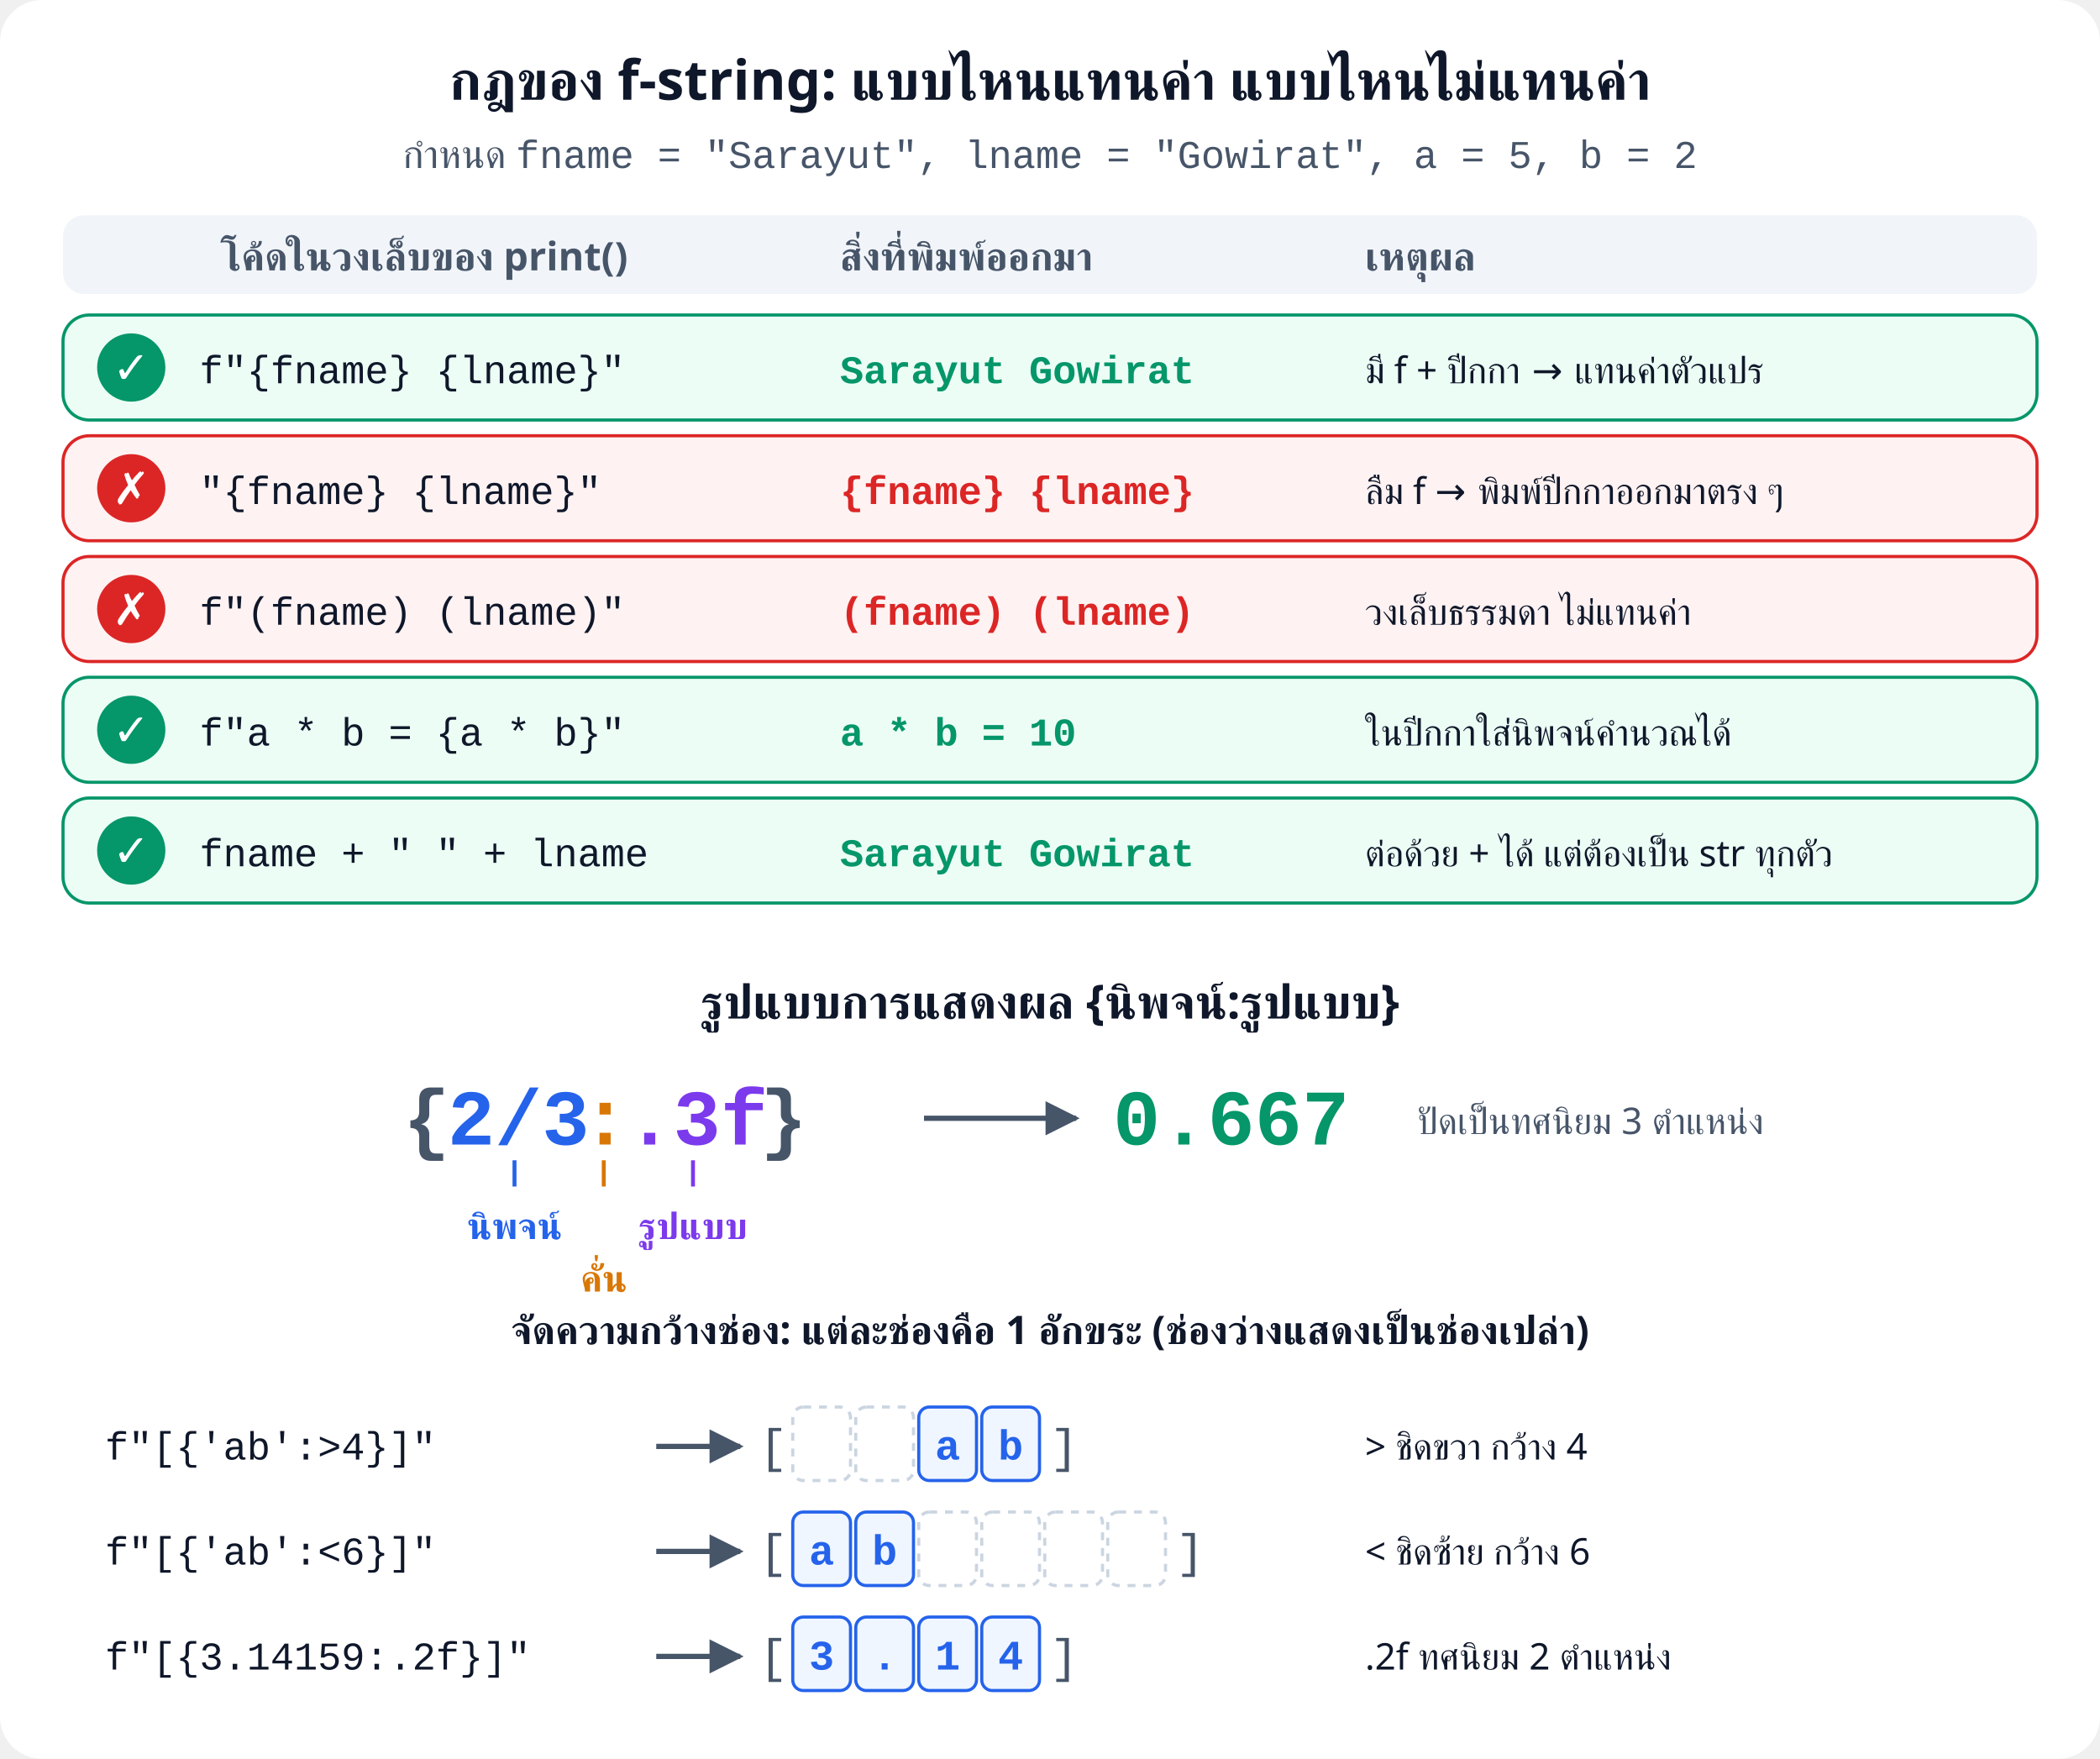
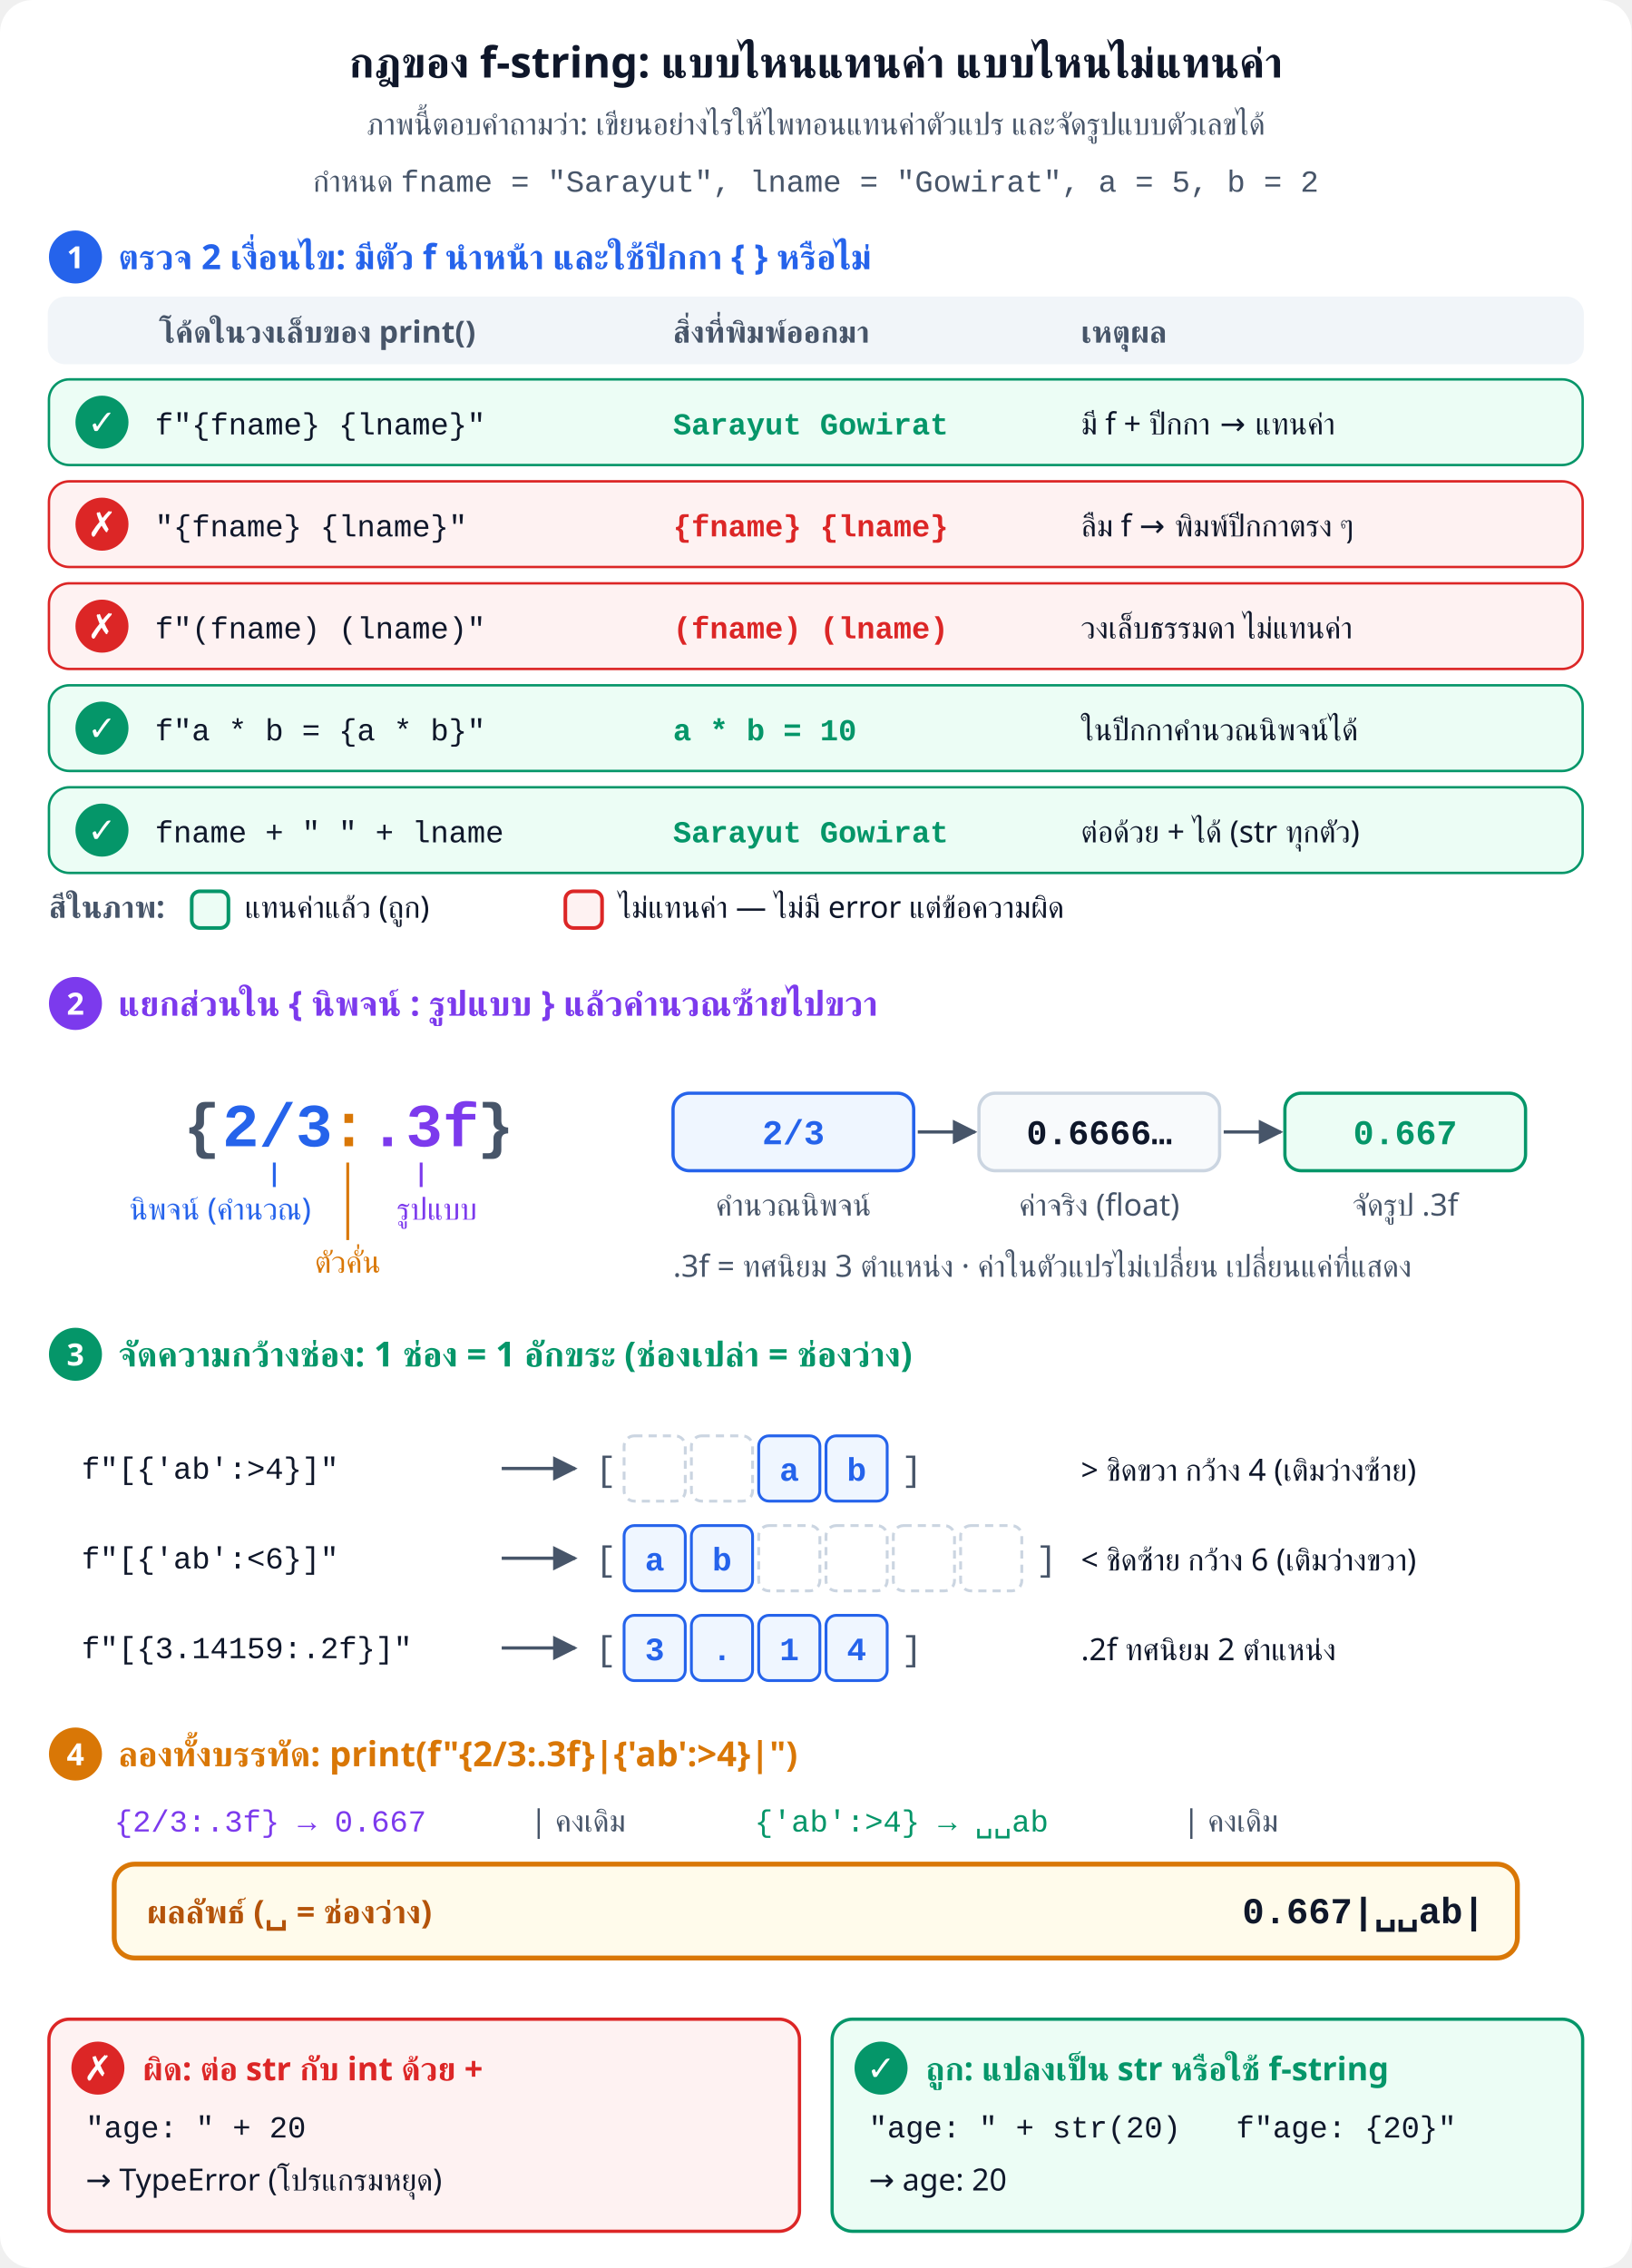
- <svg xmlns="http://www.w3.org/2000/svg" viewBox="0 0 800 670" width="800" height="670" font-family="Sarabun, Tahoma, 'Segoe UI', sans-serif" role="img" aria-label="กฎของ f-string แบบถูกและแบบผิด และการจัดรูปแบบ">
+ <svg xmlns="http://www.w3.org/2000/svg" viewBox="0 0 800 1112" width="800" height="1112" font-family="Sarabun, Tahoma, 'Segoe UI', sans-serif" role="img" aria-label="กฎของ f-string แบบถูกและแบบผิด โครงสร้างนิพจน์กับรูปแบบ และการจัดความกว้างช่อง">
  <rect width="100%" height="100%" rx="16" fill="#ffffff" />
  <defs>
-     <marker id="arr" viewBox="0 0 10 10" refX="9" refY="5" markerUnits="userSpaceOnUse" markerWidth="13" markerHeight="13" orient="auto-start-reverse">
+     <marker id="arrB" viewBox="0 0 10 10" refX="9" refY="5" markerUnits="userSpaceOnUse" markerWidth="12" markerHeight="12" orient="auto-start-reverse">
+       <path d="M0,0 L10,5 L0,10 z" fill="#2563eb" />
+     </marker>
+     <marker id="arrG" viewBox="0 0 10 10" refX="9" refY="5" markerUnits="userSpaceOnUse" markerWidth="12" markerHeight="12" orient="auto-start-reverse">
+       <path d="M0,0 L10,5 L0,10 z" fill="#059669" />
+     </marker>
+     <marker id="arrO" viewBox="0 0 10 10" refX="9" refY="5" markerUnits="userSpaceOnUse" markerWidth="12" markerHeight="12" orient="auto-start-reverse">
+       <path d="M0,0 L10,5 L0,10 z" fill="#d97706" />
+     </marker>
+     <marker id="arrR" viewBox="0 0 10 10" refX="9" refY="5" markerUnits="userSpaceOnUse" markerWidth="12" markerHeight="12" orient="auto-start-reverse">
+       <path d="M0,0 L10,5 L0,10 z" fill="#dc2626" />
+     </marker>
+     <marker id="arrP" viewBox="0 0 10 10" refX="9" refY="5" markerUnits="userSpaceOnUse" markerWidth="12" markerHeight="12" orient="auto-start-reverse">
+       <path d="M0,0 L10,5 L0,10 z" fill="#7c3aed" />
+     </marker>
+     <marker id="arrS" viewBox="0 0 10 10" refX="9" refY="5" markerUnits="userSpaceOnUse" markerWidth="12" markerHeight="12" orient="auto-start-reverse">
      <path d="M0,0 L10,5 L0,10 z" fill="#475569" />
    </marker>
-     <marker id="arrB" viewBox="0 0 10 10" refX="9" refY="5" markerUnits="userSpaceOnUse" markerWidth="13" markerHeight="13" orient="auto-start-reverse">
-       <path d="M0,0 L10,5 L0,10 z" fill="#2563eb" />
-     </marker>
-     <marker id="arrG" viewBox="0 0 10 10" refX="9" refY="5" markerUnits="userSpaceOnUse" markerWidth="13" markerHeight="13" orient="auto-start-reverse">
-       <path d="M0,0 L10,5 L0,10 z" fill="#059669" />
-     </marker>
-     <marker id="arrO" viewBox="0 0 10 10" refX="9" refY="5" markerUnits="userSpaceOnUse" markerWidth="13" markerHeight="13" orient="auto-start-reverse">
-       <path d="M0,0 L10,5 L0,10 z" fill="#d97706" />
-     </marker>
-     <marker id="arrR" viewBox="0 0 10 10" refX="9" refY="5" markerUnits="userSpaceOnUse" markerWidth="13" markerHeight="13" orient="auto-start-reverse">
-       <path d="M0,0 L10,5 L0,10 z" fill="#dc2626" />
-     </marker>
-     <marker id="arrP" viewBox="0 0 10 10" refX="9" refY="5" markerUnits="userSpaceOnUse" markerWidth="13" markerHeight="13" orient="auto-start-reverse">
-       <path d="M0,0 L10,5 L0,10 z" fill="#7c3aed" />
-     </marker>
  </defs>
-   <text x="400" y="38" font-size="21" fill="#0f172a" font-weight="bold" text-anchor="middle">กฎของ f-string: แบบไหนแทนค่า แบบไหนไม่แทนค่า</text>
-   <text x="400" y="64" font-size="15" fill="#475569" font-family="Consolas, 'Courier New', monospace" text-anchor="middle" xml:space="preserve">กำหนด fname = "Sarayut", lname = "Gowirat", a = 5, b = 2</text>
-   <rect x="24" y="82" width="752" height="30" rx="8" fill="#f1f5f9" />
-   <text x="84" y="103" font-size="15" fill="#475569" font-weight="bold">โค้ดในวงเล็บของ print()</text>
-   <text x="320" y="103" font-size="15" fill="#475569" font-weight="bold">สิ่งที่พิมพ์ออกมา</text>
-   <text x="520" y="103" font-size="15" fill="#475569" font-weight="bold">เหตุผล</text>
-   <rect x="24" y="120" width="752" height="40" rx="10" fill="#ecfdf5" stroke="#059669" stroke-width="1.2" />
-   <circle cx="50" cy="140" r="13" fill="#059669" />
-   <text x="50" y="146" font-size="17" fill="#ffffff" font-weight="bold" text-anchor="middle">✓</text>
-   <text x="76" y="146" font-size="15" fill="#0f172a" font-family="Consolas, 'Courier New', monospace" xml:space="preserve">f"{fname} {lname}"</text>
-   <text x="320" y="146" font-size="15" fill="#059669" font-weight="bold" font-family="Consolas, 'Courier New', monospace" xml:space="preserve">Sarayut Gowirat</text>
-   <text x="520" y="146" font-size="14" fill="#0f172a">มี f + ปีกกา → แทนค่าตัวแปร</text>
-   <rect x="24" y="166" width="752" height="40" rx="10" fill="#fef2f2" stroke="#dc2626" stroke-width="1.2" />
-   <circle cx="50" cy="186" r="13" fill="#dc2626" />
-   <text x="50" y="192" font-size="17" fill="#ffffff" font-weight="bold" text-anchor="middle">✗</text>
-   <text x="76" y="192" font-size="15" fill="#0f172a" font-family="Consolas, 'Courier New', monospace" xml:space="preserve">"{fname} {lname}"</text>
-   <text x="320" y="192" font-size="15" fill="#dc2626" font-weight="bold" font-family="Consolas, 'Courier New', monospace" xml:space="preserve">{fname} {lname}</text>
-   <text x="520" y="192" font-size="14" fill="#0f172a">ลืม f → พิมพ์ปีกกาออกมาตรง ๆ</text>
-   <rect x="24" y="212" width="752" height="40" rx="10" fill="#fef2f2" stroke="#dc2626" stroke-width="1.2" />
-   <circle cx="50" cy="232" r="13" fill="#dc2626" />
-   <text x="50" y="238" font-size="17" fill="#ffffff" font-weight="bold" text-anchor="middle">✗</text>
-   <text x="76" y="238" font-size="15" fill="#0f172a" font-family="Consolas, 'Courier New', monospace" xml:space="preserve">f"(fname) (lname)"</text>
-   <text x="320" y="238" font-size="15" fill="#dc2626" font-weight="bold" font-family="Consolas, 'Courier New', monospace" xml:space="preserve">(fname) (lname)</text>
-   <text x="520" y="238" font-size="14" fill="#0f172a">วงเล็บธรรมดา ไม่แทนค่า</text>
-   <rect x="24" y="258" width="752" height="40" rx="10" fill="#ecfdf5" stroke="#059669" stroke-width="1.2" />
-   <circle cx="50" cy="278" r="13" fill="#059669" />
-   <text x="50" y="284" font-size="17" fill="#ffffff" font-weight="bold" text-anchor="middle">✓</text>
-   <text x="76" y="284" font-size="15" fill="#0f172a" font-family="Consolas, 'Courier New', monospace" xml:space="preserve">f"a * b = {a * b}"</text>
-   <text x="320" y="284" font-size="15" fill="#059669" font-weight="bold" font-family="Consolas, 'Courier New', monospace" xml:space="preserve">a * b = 10</text>
-   <text x="520" y="284" font-size="14" fill="#0f172a">ในปีกกาใส่นิพจน์คำนวณได้</text>
-   <rect x="24" y="304" width="752" height="40" rx="10" fill="#ecfdf5" stroke="#059669" stroke-width="1.2" />
-   <circle cx="50" cy="324" r="13" fill="#059669" />
-   <text x="50" y="330" font-size="17" fill="#ffffff" font-weight="bold" text-anchor="middle">✓</text>
-   <text x="76" y="330" font-size="15" fill="#0f172a" font-family="Consolas, 'Courier New', monospace" xml:space="preserve">fname + " " + lname</text>
-   <text x="320" y="330" font-size="15" fill="#059669" font-weight="bold" font-family="Consolas, 'Courier New', monospace" xml:space="preserve">Sarayut Gowirat</text>
-   <text x="520" y="330" font-size="14" fill="#0f172a">ต่อด้วย + ได้ แต่ต้องเป็น str ทุกตัว</text>
-   <text x="400" y="388" font-size="18" fill="#0f172a" font-weight="bold" text-anchor="middle">รูปแบบการแสดงผล {นิพจน์:รูปแบบ}</text>
-   <text x="153.5" y="436" font-size="30" fill="#475569" font-weight="bold" font-family="Consolas, 'Courier New', monospace" xml:space="preserve">{</text>
-   <text x="170.5" y="436" font-size="30" fill="#2563eb" font-weight="bold" font-family="Consolas, 'Courier New', monospace" xml:space="preserve">2/3</text>
-   <line x1="196" y1="442" x2="196" y2="452" stroke="#2563eb" stroke-width="1.5" />
-   <text x="221.5" y="436" font-size="30" fill="#d97706" font-weight="bold" font-family="Consolas, 'Courier New', monospace" xml:space="preserve">:</text>
-   <line x1="230" y1="442" x2="230" y2="452" stroke="#d97706" stroke-width="1.5" />
-   <text x="238.5" y="436" font-size="30" fill="#7c3aed" font-weight="bold" font-family="Consolas, 'Courier New', monospace" xml:space="preserve">.3f</text>
-   <line x1="264" y1="442" x2="264" y2="452" stroke="#7c3aed" stroke-width="1.5" />
-   <text x="289.5" y="436" font-size="30" fill="#475569" font-weight="bold" font-family="Consolas, 'Courier New', monospace" xml:space="preserve">}</text>
-   <text x="196" y="472" font-size="14" fill="#2563eb" font-weight="bold" text-anchor="middle">นิพจน์</text>
-   <text x="230" y="492" font-size="14" fill="#d97706" font-weight="bold" text-anchor="middle">คั่น</text>
-   <text x="264" y="472" font-size="14" fill="#7c3aed" font-weight="bold" text-anchor="middle">รูปแบบ</text>
-   <line x1="352" y1="426" x2="410" y2="426" stroke="#475569" stroke-width="2" marker-end="url(#arr)" />
-   <text x="424" y="436" font-size="30" fill="#059669" font-weight="bold" font-family="Consolas, 'Courier New', monospace" xml:space="preserve">0.667</text>
-   <text x="540" y="432" font-size="14" fill="#475569">ปัดเป็นทศนิยม 3 ตำแหน่ง</text>
-   <text x="400" y="512" font-size="15" fill="#0f172a" font-weight="bold" text-anchor="middle">จัดความกว้างช่อง: แต่ละช่องคือ 1 อักขระ (ช่องว่างแสดงเป็นช่องเปล่า)</text>
-   <text x="40" y="556" font-size="15" fill="#0f172a" font-family="Consolas, 'Courier New', monospace" xml:space="preserve">f"[{'ab':&gt;4}]"</text>
-   <line x1="250" y1="551" x2="282" y2="551" stroke="#475569" stroke-width="2" marker-end="url(#arr)" />
-   <text x="300" y="557" font-size="18" fill="#475569" font-family="Consolas, 'Courier New', monospace" text-anchor="end" xml:space="preserve">[</text>
-   <rect x="302" y="536" width="22" height="28" rx="4" fill="#ffffff" stroke="#cbd5e1" stroke-width="1.2" stroke-dasharray="3 3" />
-   <rect x="326" y="536" width="22" height="28" rx="4" fill="#ffffff" stroke="#cbd5e1" stroke-width="1.2" stroke-dasharray="3 3" />
-   <rect x="350" y="536" width="22" height="28" rx="4" fill="#eff6ff" stroke="#2563eb" stroke-width="1.2" />
-   <text x="361" y="556" font-size="16" fill="#2563eb" font-weight="bold" font-family="Consolas, 'Courier New', monospace" text-anchor="middle" xml:space="preserve">a</text>
-   <rect x="374" y="536" width="22" height="28" rx="4" fill="#eff6ff" stroke="#2563eb" stroke-width="1.2" />
-   <text x="385" y="556" font-size="16" fill="#2563eb" font-weight="bold" font-family="Consolas, 'Courier New', monospace" text-anchor="middle" xml:space="preserve">b</text>
-   <text x="400" y="557" font-size="18" fill="#475569" font-family="Consolas, 'Courier New', monospace" xml:space="preserve">]</text>
-   <text x="520" y="556" font-size="14" fill="#0f172a">&gt; ชิดขวา กว้าง 4</text>
-   <text x="40" y="596" font-size="15" fill="#0f172a" font-family="Consolas, 'Courier New', monospace" xml:space="preserve">f"[{'ab':&lt;6}]"</text>
-   <line x1="250" y1="591" x2="282" y2="591" stroke="#475569" stroke-width="2" marker-end="url(#arr)" />
-   <text x="300" y="597" font-size="18" fill="#475569" font-family="Consolas, 'Courier New', monospace" text-anchor="end" xml:space="preserve">[</text>
-   <rect x="302" y="576" width="22" height="28" rx="4" fill="#eff6ff" stroke="#2563eb" stroke-width="1.2" />
-   <text x="313" y="596" font-size="16" fill="#2563eb" font-weight="bold" font-family="Consolas, 'Courier New', monospace" text-anchor="middle" xml:space="preserve">a</text>
-   <rect x="326" y="576" width="22" height="28" rx="4" fill="#eff6ff" stroke="#2563eb" stroke-width="1.2" />
-   <text x="337" y="596" font-size="16" fill="#2563eb" font-weight="bold" font-family="Consolas, 'Courier New', monospace" text-anchor="middle" xml:space="preserve">b</text>
-   <rect x="350" y="576" width="22" height="28" rx="4" fill="#ffffff" stroke="#cbd5e1" stroke-width="1.2" stroke-dasharray="3 3" />
-   <rect x="374" y="576" width="22" height="28" rx="4" fill="#ffffff" stroke="#cbd5e1" stroke-width="1.2" stroke-dasharray="3 3" />
-   <rect x="398" y="576" width="22" height="28" rx="4" fill="#ffffff" stroke="#cbd5e1" stroke-width="1.2" stroke-dasharray="3 3" />
-   <rect x="422" y="576" width="22" height="28" rx="4" fill="#ffffff" stroke="#cbd5e1" stroke-width="1.2" stroke-dasharray="3 3" />
-   <text x="448" y="597" font-size="18" fill="#475569" font-family="Consolas, 'Courier New', monospace" xml:space="preserve">]</text>
-   <text x="520" y="596" font-size="14" fill="#0f172a">&lt; ชิดซ้าย กว้าง 6</text>
-   <text x="40" y="636" font-size="15" fill="#0f172a" font-family="Consolas, 'Courier New', monospace" xml:space="preserve">f"[{3.14159:.2f}]"</text>
-   <line x1="250" y1="631" x2="282" y2="631" stroke="#475569" stroke-width="2" marker-end="url(#arr)" />
-   <text x="300" y="637" font-size="18" fill="#475569" font-family="Consolas, 'Courier New', monospace" text-anchor="end" xml:space="preserve">[</text>
-   <rect x="302" y="616" width="22" height="28" rx="4" fill="#eff6ff" stroke="#2563eb" stroke-width="1.2" />
-   <text x="313" y="636" font-size="16" fill="#2563eb" font-weight="bold" font-family="Consolas, 'Courier New', monospace" text-anchor="middle" xml:space="preserve">3</text>
-   <rect x="326" y="616" width="22" height="28" rx="4" fill="#eff6ff" stroke="#2563eb" stroke-width="1.2" />
-   <text x="337" y="636" font-size="16" fill="#2563eb" font-weight="bold" font-family="Consolas, 'Courier New', monospace" text-anchor="middle" xml:space="preserve">.</text>
-   <rect x="350" y="616" width="22" height="28" rx="4" fill="#eff6ff" stroke="#2563eb" stroke-width="1.2" />
-   <text x="361" y="636" font-size="16" fill="#2563eb" font-weight="bold" font-family="Consolas, 'Courier New', monospace" text-anchor="middle" xml:space="preserve">1</text>
-   <rect x="374" y="616" width="22" height="28" rx="4" fill="#eff6ff" stroke="#2563eb" stroke-width="1.2" />
-   <text x="385" y="636" font-size="16" fill="#2563eb" font-weight="bold" font-family="Consolas, 'Courier New', monospace" text-anchor="middle" xml:space="preserve">4</text>
-   <text x="400" y="637" font-size="18" fill="#475569" font-family="Consolas, 'Courier New', monospace" xml:space="preserve">]</text>
-   <text x="520" y="636" font-size="14" fill="#0f172a">.2f ทศนิยม 2 ตำแหน่ง</text>
+   <text x="400" y="38" font-size="21" fill="#0f172a" text-anchor="middle" font-weight="bold">กฎของ f-string: แบบไหนแทนค่า แบบไหนไม่แทนค่า</text>
+   <text x="400" y="66" font-size="15" fill="#475569" text-anchor="middle">ภาพนี้ตอบคำถามว่า: เขียนอย่างไรให้ไพทอนแทนค่าตัวแปร และจัดรูปแบบตัวเลขได้</text>
+   <text x="400" y="94" font-size="15" fill="#475569" text-anchor="middle" font-family="Consolas, 'Courier New', monospace" xml:space="preserve">กำหนด fname = "Sarayut", lname = "Gowirat", a = 5, b = 2</text>
+   <circle cx="37" cy="126" r="13" fill="#2563eb" />
+   <text x="37" y="131.5" font-size="15" fill="#ffffff" text-anchor="middle" font-weight="bold">1</text>
+   <text x="58" y="132" font-size="17" fill="#2563eb" text-anchor="start" font-weight="bold">ตรวจ 2 เงื่อนไข: มีตัว f นำหน้า และใช้ปีกกา { } หรือไม่</text>
+   <rect x="24" y="146" width="752" height="32" rx="8" fill="#f1f5f9" stroke="#f1f5f9" stroke-width="1.2" />
+   <text x="78" y="168" font-size="15" fill="#475569" text-anchor="start" font-weight="bold">โค้ดในวงเล็บของ print()</text>
+   <text x="330" y="168" font-size="15" fill="#475569" text-anchor="start" font-weight="bold">สิ่งที่พิมพ์ออกมา</text>
+   <text x="530" y="168" font-size="15" fill="#475569" text-anchor="start" font-weight="bold">เหตุผล</text>
+   <rect x="24" y="186" width="752" height="42" rx="10" fill="#ecfdf5" stroke="#059669" stroke-width="1.2" />
+   <circle cx="50" cy="207" r="13" fill="#059669" />
+   <text x="50" y="213" font-size="17" fill="#ffffff" text-anchor="middle" font-weight="bold">✓</text>
+   <text x="76" y="213" font-size="15" fill="#0f172a" text-anchor="start" font-family="Consolas, 'Courier New', monospace" xml:space="preserve">f"{fname} {lname}"</text>
+   <text x="330" y="213" font-size="15" fill="#059669" text-anchor="start" font-weight="bold" font-family="Consolas, 'Courier New', monospace" xml:space="preserve">Sarayut Gowirat</text>
+   <text x="530" y="213" font-size="15" fill="#0f172a" text-anchor="start">มี f + ปีกกา → แทนค่า</text>
+   <rect x="24" y="236" width="752" height="42" rx="10" fill="#fef2f2" stroke="#dc2626" stroke-width="1.2" />
+   <circle cx="50" cy="257" r="13" fill="#dc2626" />
+   <text x="50" y="263" font-size="17" fill="#ffffff" text-anchor="middle" font-weight="bold">✗</text>
+   <text x="76" y="263" font-size="15" fill="#0f172a" text-anchor="start" font-family="Consolas, 'Courier New', monospace" xml:space="preserve">"{fname} {lname}"</text>
+   <text x="330" y="263" font-size="15" fill="#dc2626" text-anchor="start" font-weight="bold" font-family="Consolas, 'Courier New', monospace" xml:space="preserve">{fname} {lname}</text>
+   <text x="530" y="263" font-size="15" fill="#0f172a" text-anchor="start">ลืม f → พิมพ์ปีกกาตรง ๆ</text>
+   <rect x="24" y="286" width="752" height="42" rx="10" fill="#fef2f2" stroke="#dc2626" stroke-width="1.2" />
+   <circle cx="50" cy="307" r="13" fill="#dc2626" />
+   <text x="50" y="313" font-size="17" fill="#ffffff" text-anchor="middle" font-weight="bold">✗</text>
+   <text x="76" y="313" font-size="15" fill="#0f172a" text-anchor="start" font-family="Consolas, 'Courier New', monospace" xml:space="preserve">f"(fname) (lname)"</text>
+   <text x="330" y="313" font-size="15" fill="#dc2626" text-anchor="start" font-weight="bold" font-family="Consolas, 'Courier New', monospace" xml:space="preserve">(fname) (lname)</text>
+   <text x="530" y="313" font-size="15" fill="#0f172a" text-anchor="start">วงเล็บธรรมดา ไม่แทนค่า</text>
+   <rect x="24" y="336" width="752" height="42" rx="10" fill="#ecfdf5" stroke="#059669" stroke-width="1.2" />
+   <circle cx="50" cy="357" r="13" fill="#059669" />
+   <text x="50" y="363" font-size="17" fill="#ffffff" text-anchor="middle" font-weight="bold">✓</text>
+   <text x="76" y="363" font-size="15" fill="#0f172a" text-anchor="start" font-family="Consolas, 'Courier New', monospace" xml:space="preserve">f"a * b = {a * b}"</text>
+   <text x="330" y="363" font-size="15" fill="#059669" text-anchor="start" font-weight="bold" font-family="Consolas, 'Courier New', monospace" xml:space="preserve">a * b = 10</text>
+   <text x="530" y="363" font-size="15" fill="#0f172a" text-anchor="start">ในปีกกาคำนวณนิพจน์ได้</text>
+   <rect x="24" y="386" width="752" height="42" rx="10" fill="#ecfdf5" stroke="#059669" stroke-width="1.2" />
+   <circle cx="50" cy="407" r="13" fill="#059669" />
+   <text x="50" y="413" font-size="17" fill="#ffffff" text-anchor="middle" font-weight="bold">✓</text>
+   <text x="76" y="413" font-size="15" fill="#0f172a" text-anchor="start" font-family="Consolas, 'Courier New', monospace" xml:space="preserve">fname + " " + lname</text>
+   <text x="330" y="413" font-size="15" fill="#059669" text-anchor="start" font-weight="bold" font-family="Consolas, 'Courier New', monospace" xml:space="preserve">Sarayut Gowirat</text>
+   <text x="530" y="413" font-size="15" fill="#0f172a" text-anchor="start">ต่อด้วย + ได้ (str ทุกตัว)</text>
+   <text x="24" y="450" font-size="15" fill="#475569" text-anchor="start" font-weight="bold">สีในภาพ:</text>
+   <rect x="94" y="437" width="18" height="18" rx="4" fill="#ecfdf5" stroke="#059669" stroke-width="1.8" />
+   <text x="120" y="450" font-size="15" fill="#0f172a" text-anchor="start">แทนค่าแล้ว (ถูก)</text>
+   <rect x="277.2" y="437" width="18" height="18" rx="4" fill="#fef2f2" stroke="#dc2626" stroke-width="1.8" />
+   <text x="303.2" y="450" font-size="15" fill="#0f172a" text-anchor="start">ไม่แทนค่า — ไม่มี error แต่ข้อความผิด</text>
+   <circle cx="37" cy="492" r="13" fill="#7c3aed" />
+   <text x="37" y="497.5" font-size="15" fill="#ffffff" text-anchor="middle" font-weight="bold">2</text>
+   <text x="58" y="498" font-size="17" fill="#7c3aed" text-anchor="start" font-weight="bold">แยกส่วนใน { นิพจน์ : รูปแบบ } แล้วคำนวณซ้ายไปขวา</text>
+   <text x="90" y="562" font-size="30" fill="#475569" text-anchor="start" font-weight="bold" font-family="Consolas, 'Courier New', monospace" xml:space="preserve">{</text>
+   <text x="109" y="562" font-size="30" fill="#2563eb" text-anchor="start" font-weight="bold" font-family="Consolas, 'Courier New', monospace" xml:space="preserve">2/3</text>
+   <text x="162" y="562" font-size="30" fill="#d97706" text-anchor="start" font-weight="bold" font-family="Consolas, 'Courier New', monospace" xml:space="preserve">:</text>
+   <text x="181" y="562" font-size="30" fill="#7c3aed" text-anchor="start" font-weight="bold" font-family="Consolas, 'Courier New', monospace" xml:space="preserve">.3f</text>
+   <text x="234" y="562" font-size="30" fill="#475569" text-anchor="start" font-weight="bold" font-family="Consolas, 'Courier New', monospace" xml:space="preserve">}</text>
+   <line x1="134.5" y1="570" x2="134.5" y2="582" stroke="#2563eb" stroke-width="1.4" />
+   <text x="152.5" y="598" font-size="15" fill="#2563eb" text-anchor="end">นิพจน์ (คำนวณ)</text>
+   <line x1="170.5" y1="570" x2="170.5" y2="608" stroke="#d97706" stroke-width="1.4" />
+   <text x="170.5" y="624" font-size="15" fill="#d97706" text-anchor="middle">ตัวคั่น</text>
+   <line x1="206.5" y1="570" x2="206.5" y2="582" stroke="#7c3aed" stroke-width="1.4" />
+   <text x="194.5" y="598" font-size="15" fill="#7c3aed" text-anchor="start">รูปแบบ</text>
+   <rect x="330" y="536" width="118" height="38" rx="8" fill="#eff6ff" stroke="#2563eb" stroke-width="1.6" />
+   <text x="389" y="561" font-size="17" fill="#2563eb" text-anchor="middle" font-weight="bold" font-family="Consolas, 'Courier New', monospace" xml:space="preserve">2/3</text>
+   <text x="389" y="596" font-size="15" fill="#475569" text-anchor="middle">คำนวณนิพจน์</text>
+   <line x1="450" y1="555" x2="478" y2="555" stroke="#475569" stroke-width="1.6" marker-end="url(#arrS)" />
+   <rect x="480" y="536" width="118" height="38" rx="8" fill="#f8fafc" stroke="#cbd5e1" stroke-width="1.6" />
+   <text x="539" y="561" font-size="17" fill="#0f172a" text-anchor="middle" font-weight="bold" font-family="Consolas, 'Courier New', monospace" xml:space="preserve">0.6666…</text>
+   <text x="539" y="596" font-size="15" fill="#475569" text-anchor="middle">ค่าจริง (float)</text>
+   <line x1="600" y1="555" x2="628" y2="555" stroke="#475569" stroke-width="1.6" marker-end="url(#arrS)" />
+   <rect x="630" y="536" width="118" height="38" rx="8" fill="#ecfdf5" stroke="#059669" stroke-width="1.6" />
+   <text x="689" y="561" font-size="17" fill="#059669" text-anchor="middle" font-weight="bold" font-family="Consolas, 'Courier New', monospace" xml:space="preserve">0.667</text>
+   <text x="689" y="596" font-size="15" fill="#475569" text-anchor="middle">จัดรูป .3f</text>
+   <text x="330" y="626" font-size="15" fill="#475569" text-anchor="start">.3f = ทศนิยม 3 ตำแหน่ง · ค่าในตัวแปรไม่เปลี่ยน เปลี่ยนแค่ที่แสดง</text>
+   <circle cx="37" cy="664" r="13" fill="#059669" />
+   <text x="37" y="669.5" font-size="15" fill="#ffffff" text-anchor="middle" font-weight="bold">3</text>
+   <text x="58" y="670" font-size="17" fill="#059669" text-anchor="start" font-weight="bold">จัดความกว้างช่อง: 1 ช่อง = 1 อักขระ (ช่องเปล่า = ช่องว่าง)</text>
+   <text x="40" y="725" font-size="15" fill="#0f172a" text-anchor="start" font-family="Consolas, 'Courier New', monospace" xml:space="preserve">f"[{'ab':&gt;4}]"</text>
+   <line x1="246" y1="720" x2="282" y2="720" stroke="#475569" stroke-width="1.6" marker-end="url(#arrS)" />
+   <text x="292" y="726" font-size="17" fill="#475569" text-anchor="start" font-family="Consolas, 'Courier New', monospace" xml:space="preserve">[</text>
+   <rect x="306" y="704" width="30" height="32" rx="5" fill="#ffffff" stroke="#cbd5e1" stroke-width="1.4" stroke-dasharray="4 3" />
+   <rect x="339" y="704" width="30" height="32" rx="5" fill="#ffffff" stroke="#cbd5e1" stroke-width="1.4" stroke-dasharray="4 3" />
+   <rect x="372" y="704" width="30" height="32" rx="5" fill="#eff6ff" stroke="#2563eb" stroke-width="1.4" />
+   <text x="387" y="726" font-size="16" fill="#2563eb" text-anchor="middle" font-weight="bold" font-family="Consolas, 'Courier New', monospace" xml:space="preserve">a</text>
+   <rect x="405" y="704" width="30" height="32" rx="5" fill="#eff6ff" stroke="#2563eb" stroke-width="1.4" />
+   <text x="420" y="726" font-size="16" fill="#2563eb" text-anchor="middle" font-weight="bold" font-family="Consolas, 'Courier New', monospace" xml:space="preserve">b</text>
+   <text x="442" y="726" font-size="17" fill="#475569" text-anchor="start" font-family="Consolas, 'Courier New', monospace" xml:space="preserve">]</text>
+   <text x="530" y="726" font-size="15" fill="#0f172a" text-anchor="start">&gt; ชิดขวา กว้าง 4 (เติมว่างซ้าย)</text>
+   <text x="40" y="769" font-size="15" fill="#0f172a" text-anchor="start" font-family="Consolas, 'Courier New', monospace" xml:space="preserve">f"[{'ab':&lt;6}]"</text>
+   <line x1="246" y1="764" x2="282" y2="764" stroke="#475569" stroke-width="1.6" marker-end="url(#arrS)" />
+   <text x="292" y="770" font-size="17" fill="#475569" text-anchor="start" font-family="Consolas, 'Courier New', monospace" xml:space="preserve">[</text>
+   <rect x="306" y="748" width="30" height="32" rx="5" fill="#eff6ff" stroke="#2563eb" stroke-width="1.4" />
+   <text x="321" y="770" font-size="16" fill="#2563eb" text-anchor="middle" font-weight="bold" font-family="Consolas, 'Courier New', monospace" xml:space="preserve">a</text>
+   <rect x="339" y="748" width="30" height="32" rx="5" fill="#eff6ff" stroke="#2563eb" stroke-width="1.4" />
+   <text x="354" y="770" font-size="16" fill="#2563eb" text-anchor="middle" font-weight="bold" font-family="Consolas, 'Courier New', monospace" xml:space="preserve">b</text>
+   <rect x="372" y="748" width="30" height="32" rx="5" fill="#ffffff" stroke="#cbd5e1" stroke-width="1.4" stroke-dasharray="4 3" />
+   <rect x="405" y="748" width="30" height="32" rx="5" fill="#ffffff" stroke="#cbd5e1" stroke-width="1.4" stroke-dasharray="4 3" />
+   <rect x="438" y="748" width="30" height="32" rx="5" fill="#ffffff" stroke="#cbd5e1" stroke-width="1.4" stroke-dasharray="4 3" />
+   <rect x="471" y="748" width="30" height="32" rx="5" fill="#ffffff" stroke="#cbd5e1" stroke-width="1.4" stroke-dasharray="4 3" />
+   <text x="508" y="770" font-size="17" fill="#475569" text-anchor="start" font-family="Consolas, 'Courier New', monospace" xml:space="preserve">]</text>
+   <text x="530" y="770" font-size="15" fill="#0f172a" text-anchor="start">&lt; ชิดซ้าย กว้าง 6 (เติมว่างขวา)</text>
+   <text x="40" y="813" font-size="15" fill="#0f172a" text-anchor="start" font-family="Consolas, 'Courier New', monospace" xml:space="preserve">f"[{3.14159:.2f}]"</text>
+   <line x1="246" y1="808" x2="282" y2="808" stroke="#475569" stroke-width="1.6" marker-end="url(#arrS)" />
+   <text x="292" y="814" font-size="17" fill="#475569" text-anchor="start" font-family="Consolas, 'Courier New', monospace" xml:space="preserve">[</text>
+   <rect x="306" y="792" width="30" height="32" rx="5" fill="#eff6ff" stroke="#2563eb" stroke-width="1.4" />
+   <text x="321" y="814" font-size="16" fill="#2563eb" text-anchor="middle" font-weight="bold" font-family="Consolas, 'Courier New', monospace" xml:space="preserve">3</text>
+   <rect x="339" y="792" width="30" height="32" rx="5" fill="#eff6ff" stroke="#2563eb" stroke-width="1.4" />
+   <text x="354" y="814" font-size="16" fill="#2563eb" text-anchor="middle" font-weight="bold" font-family="Consolas, 'Courier New', monospace" xml:space="preserve">.</text>
+   <rect x="372" y="792" width="30" height="32" rx="5" fill="#eff6ff" stroke="#2563eb" stroke-width="1.4" />
+   <text x="387" y="814" font-size="16" fill="#2563eb" text-anchor="middle" font-weight="bold" font-family="Consolas, 'Courier New', monospace" xml:space="preserve">1</text>
+   <rect x="405" y="792" width="30" height="32" rx="5" fill="#eff6ff" stroke="#2563eb" stroke-width="1.4" />
+   <text x="420" y="814" font-size="16" fill="#2563eb" text-anchor="middle" font-weight="bold" font-family="Consolas, 'Courier New', monospace" xml:space="preserve">4</text>
+   <text x="442" y="814" font-size="17" fill="#475569" text-anchor="start" font-family="Consolas, 'Courier New', monospace" xml:space="preserve">]</text>
+   <text x="530" y="814" font-size="15" fill="#0f172a" text-anchor="start">.2f ทศนิยม 2 ตำแหน่ง</text>
+   <circle cx="37" cy="860" r="13" fill="#d97706" />
+   <text x="37" y="865.5" font-size="15" fill="#ffffff" text-anchor="middle" font-weight="bold">4</text>
+   <text x="58" y="866" font-size="17" fill="#d97706" text-anchor="start" font-weight="bold">ลองทั้งบรรทัด: print(f"{2/3:.3f}|{'ab':&gt;4}|")</text>
+   <text x="56" y="898" font-size="15" fill="#7c3aed" text-anchor="start" font-family="Consolas, 'Courier New', monospace" xml:space="preserve">{2/3:.3f} → 0.667</text>
+   <text x="260" y="898" font-size="15" fill="#475569" text-anchor="start">| คงเดิม</text>
+   <text x="370" y="898" font-size="15" fill="#059669" text-anchor="start" font-family="Consolas, 'Courier New', monospace" xml:space="preserve">{'ab':&gt;4} → ␣␣ab</text>
+   <text x="580" y="898" font-size="15" fill="#475569" text-anchor="start">| คงเดิม</text>
+   <rect x="56" y="914" width="688" height="46" rx="10" fill="#fffbeb" stroke="#d97706" stroke-width="2.4" />
+   <text x="72" y="943" font-size="16" fill="#b45309" text-anchor="start" font-weight="bold">ผลลัพธ์ (␣ = ช่องว่าง)</text>
+   <text x="728" y="943" font-size="18" fill="#0f172a" text-anchor="end" font-weight="bold" font-family="Consolas, 'Courier New', monospace" xml:space="preserve">0.667|␣␣ab|</text>
+   <rect x="24" y="990" width="368" height="104" rx="10" fill="#fef2f2" stroke="#dc2626" stroke-width="1.6" />
+   <circle cx="48" cy="1014" r="13" fill="#dc2626" />
+   <text x="48" y="1020" font-size="17" fill="#ffffff" text-anchor="middle" font-weight="bold">✗</text>
+   <text x="70" y="1020" font-size="16" fill="#dc2626" text-anchor="start" font-weight="bold">ผิด: ต่อ str กับ int ด้วย +</text>
+   <text x="42" y="1048" font-size="15" fill="#0f172a" text-anchor="start" font-family="Consolas, 'Courier New', monospace" xml:space="preserve">"age: " + 20</text>
+   <text x="42" y="1074" font-size="15" fill="#0f172a" text-anchor="start">→ TypeError (โปรแกรมหยุด)</text>
+   <rect x="408" y="990" width="368" height="104" rx="10" fill="#ecfdf5" stroke="#059669" stroke-width="1.6" />
+   <circle cx="432" cy="1014" r="13" fill="#059669" />
+   <text x="432" y="1020" font-size="17" fill="#ffffff" text-anchor="middle" font-weight="bold">✓</text>
+   <text x="454" y="1020" font-size="16" fill="#059669" text-anchor="start" font-weight="bold">ถูก: แปลงเป็น str หรือใช้ f-string</text>
+   <text x="426" y="1048" font-size="15" fill="#0f172a" text-anchor="start" font-family="Consolas, 'Courier New', monospace" xml:space="preserve">"age: " + str(20)   f"age: {20}"</text>
+   <text x="426" y="1074" font-size="15" fill="#0f172a" text-anchor="start">→ age: 20</text>
</svg>
